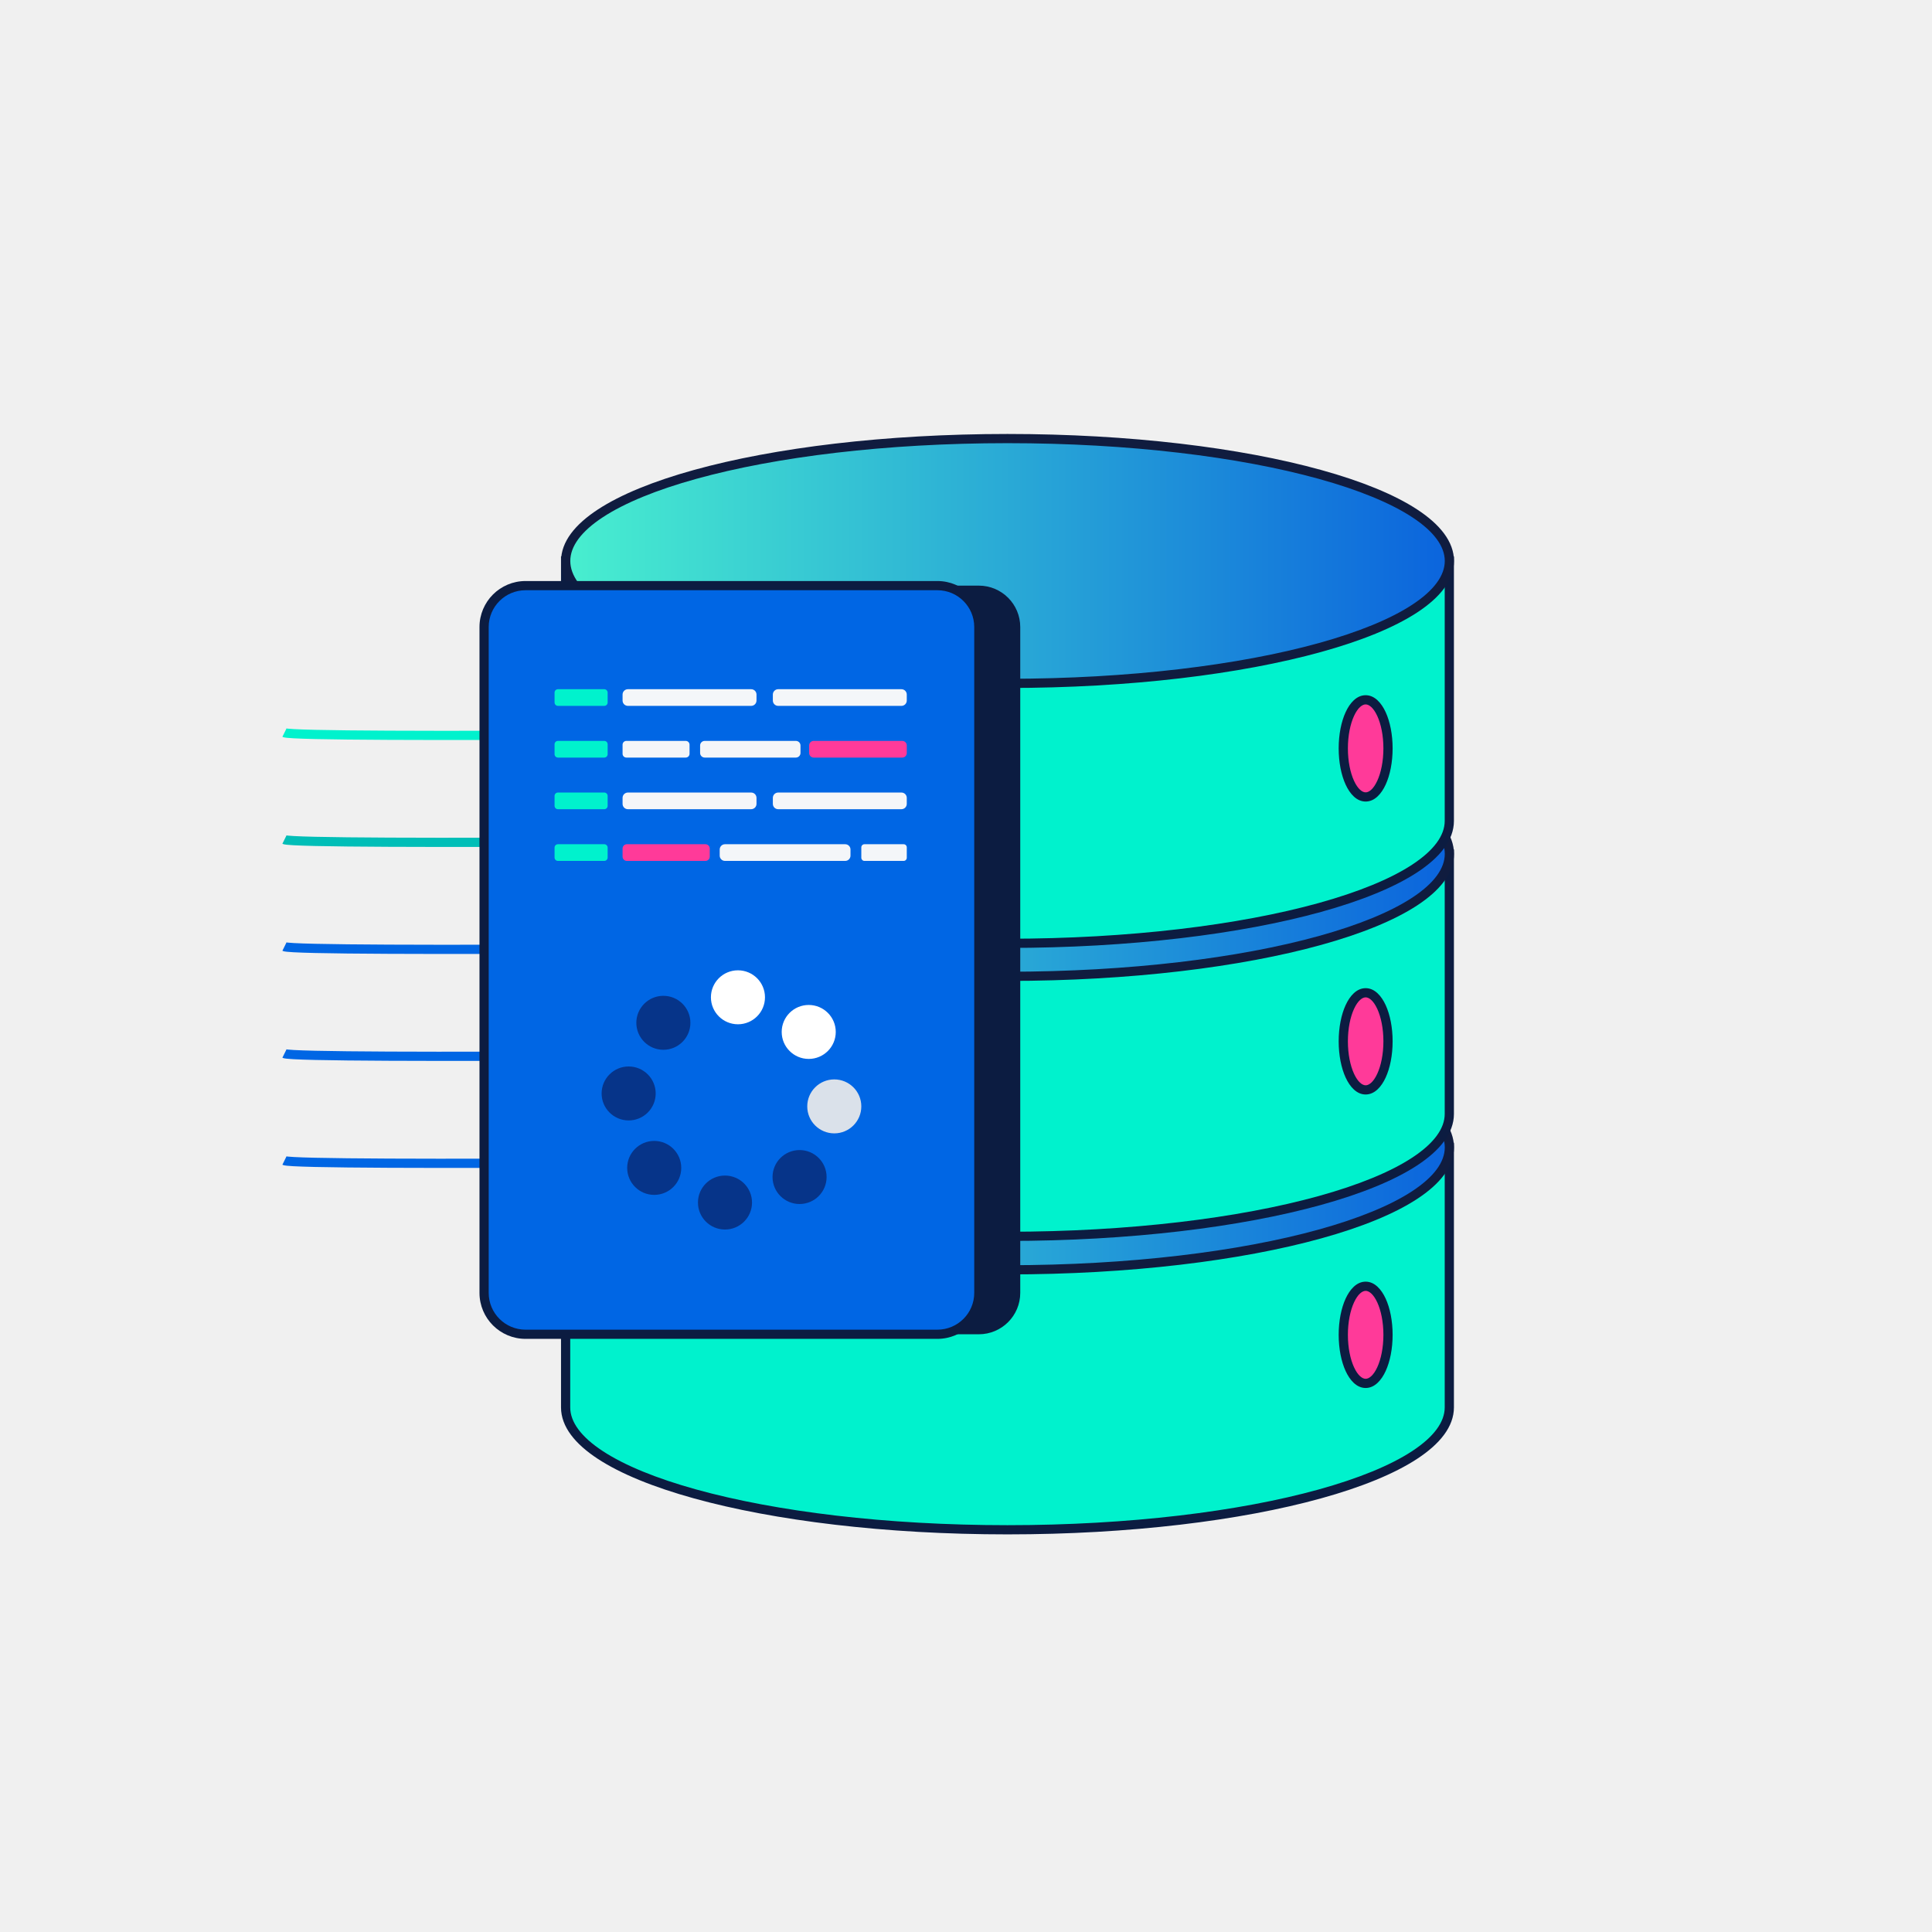
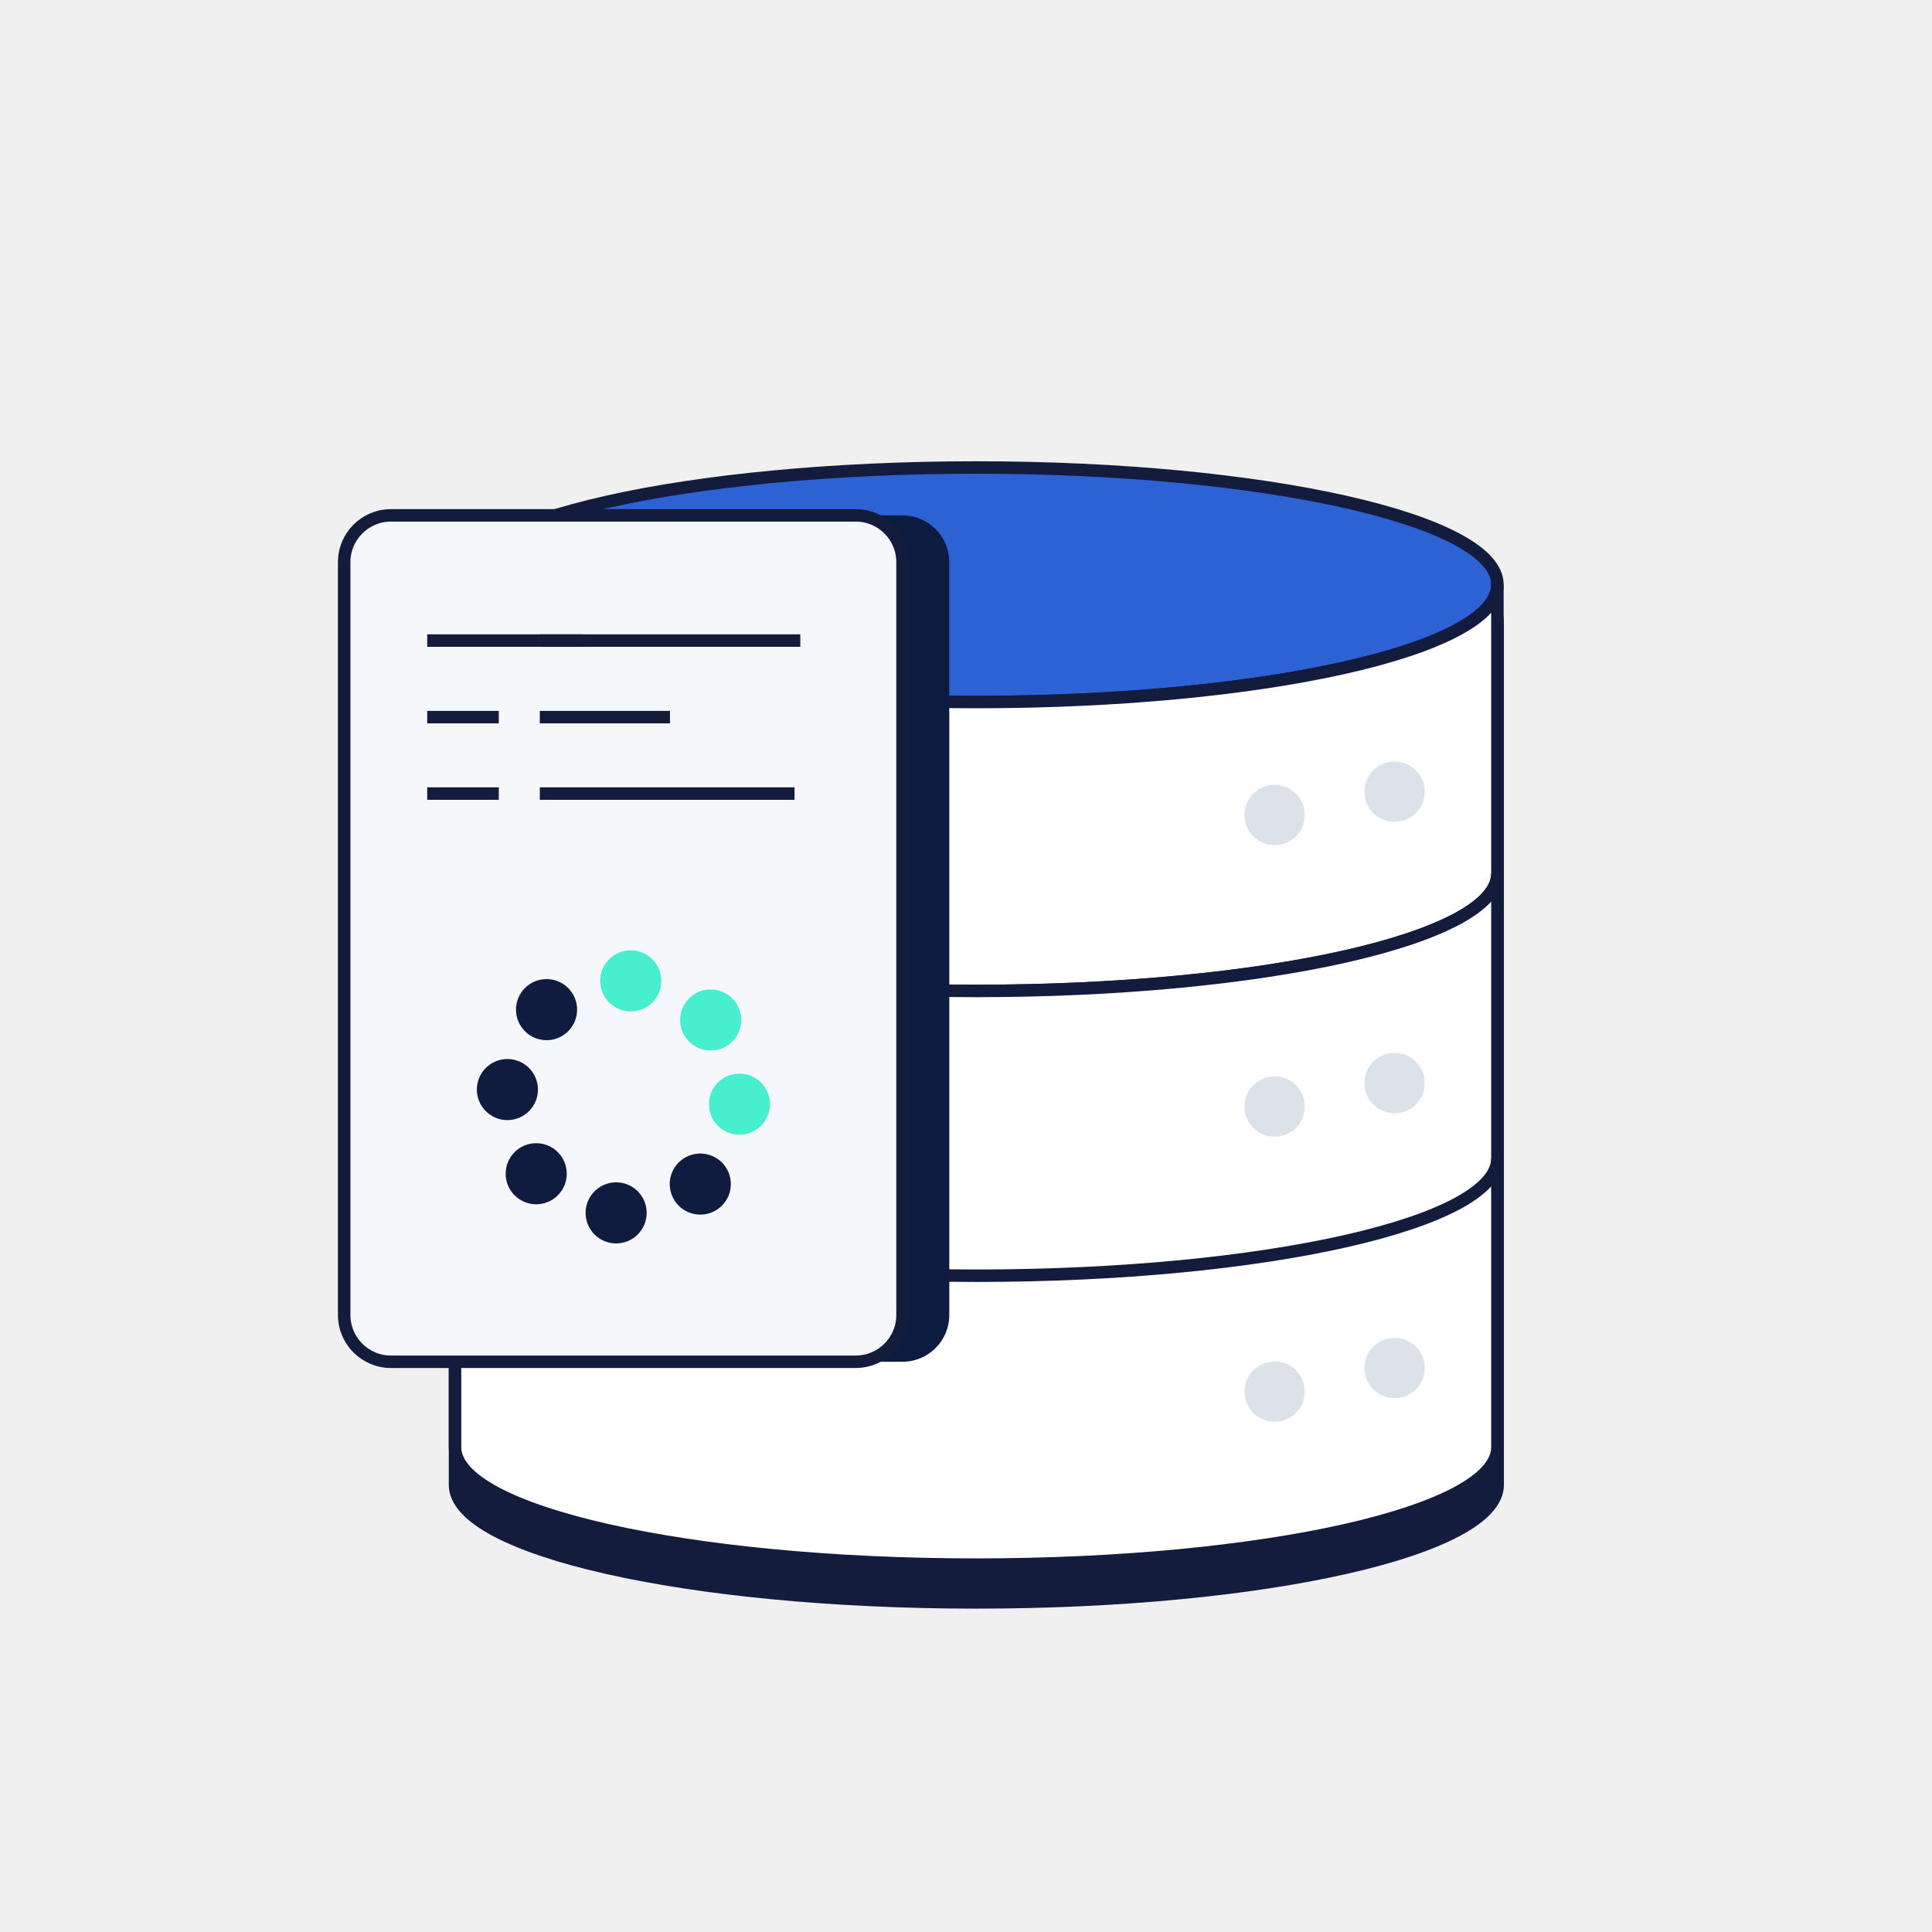
<svg xmlns="http://www.w3.org/2000/svg" width="345" height="345" viewBox="0 0 345 345" fill="none">
-   <path d="M164.077 130.014C164.078 130.016 164.078 130.049 164.085 130.836C164.093 131.631 164.094 131.656 164.093 131.657H164.074C164.06 131.657 164.04 131.658 164.014 131.658C163.96 131.659 163.88 131.659 163.775 131.66C163.565 131.662 163.253 131.665 162.846 131.669C162.032 131.677 160.838 131.688 159.317 131.702C156.275 131.73 151.928 131.768 146.704 131.811C136.256 131.897 122.302 131.999 108.278 132.068C94.254 132.136 80.158 132.17 69.428 132.119C64.064 132.093 59.537 132.047 56.279 131.972C54.651 131.934 53.333 131.89 52.383 131.837C51.91 131.81 51.519 131.781 51.222 131.749C51.075 131.733 50.94 131.715 50.825 131.693C50.735 131.677 50.573 131.644 50.427 131.573L51.154 130.099C51.077 130.061 51.039 130.062 51.123 130.078C51.183 130.088 51.273 130.102 51.401 130.116C51.655 130.144 52.014 130.171 52.476 130.196C53.398 130.248 54.694 130.292 56.316 130.329C59.559 130.404 64.075 130.451 69.436 130.476C80.158 130.528 94.247 130.494 108.269 130.425C122.291 130.357 136.243 130.254 146.69 130.168C151.913 130.126 156.261 130.087 159.302 130.059C160.822 130.045 162.016 130.034 162.83 130.026C163.237 130.022 163.55 130.02 163.76 130.018C163.865 130.017 163.944 130.016 163.998 130.016C164.024 130.015 164.044 130.015 164.058 130.014H164.077Z" fill="#00F2CD" />
-   <path d="M164.077 149.113C164.078 149.114 164.078 149.147 164.085 149.934C164.093 150.73 164.094 150.755 164.093 150.755H164.074C164.06 150.755 164.04 150.756 164.014 150.756C163.96 150.757 163.88 150.758 163.775 150.759C163.565 150.761 163.253 150.763 162.846 150.767C162.032 150.775 160.838 150.786 159.317 150.8C156.275 150.828 151.928 150.867 146.704 150.909C136.256 150.995 122.302 151.098 108.278 151.166C94.254 151.234 80.158 151.269 69.428 151.217C64.064 151.192 59.537 151.145 56.279 151.07C54.651 151.032 53.333 150.988 52.383 150.935C51.91 150.909 51.519 150.88 51.222 150.847C51.075 150.831 50.94 150.813 50.825 150.792C50.735 150.775 50.573 150.743 50.427 150.671L51.154 149.197C51.077 149.16 51.039 149.16 51.123 149.176C51.183 149.187 51.273 149.2 51.401 149.214C51.655 149.242 52.014 149.269 52.476 149.295C53.398 149.346 54.694 149.39 56.316 149.427C59.559 149.502 64.075 149.549 69.436 149.575C80.158 149.626 94.247 149.592 108.269 149.523C122.291 149.455 136.243 149.352 146.69 149.267C151.913 149.224 156.261 149.185 159.302 149.158C160.822 149.144 162.016 149.132 162.83 149.124C163.237 149.121 163.55 149.118 163.76 149.116C163.865 149.115 163.944 149.114 163.998 149.114C164.024 149.114 164.044 149.113 164.058 149.113H164.077Z" fill="#00BEB7" />
-   <path d="M164.077 168.222C164.078 168.223 164.078 168.256 164.085 169.043C164.093 169.839 164.094 169.864 164.093 169.864H164.074C164.06 169.865 164.04 169.865 164.014 169.866C163.96 169.866 163.88 169.867 163.775 169.868C163.565 169.87 163.253 169.872 162.846 169.876C162.032 169.884 160.838 169.895 159.317 169.909C156.275 169.937 151.928 169.976 146.704 170.018C136.256 170.104 122.302 170.207 108.278 170.275C94.254 170.344 80.158 170.378 69.428 170.326C64.064 170.301 59.537 170.254 56.279 170.179C54.651 170.141 53.333 170.097 52.383 170.044C51.91 170.018 51.519 169.989 51.222 169.956C51.075 169.94 50.94 169.922 50.825 169.901C50.735 169.884 50.573 169.852 50.427 169.78L51.154 168.306C51.077 168.269 51.039 168.269 51.123 168.285C51.183 168.296 51.273 168.31 51.401 168.323C51.655 168.351 52.014 168.378 52.476 168.404C53.398 168.455 54.694 168.499 56.316 168.536C59.559 168.611 64.075 168.658 69.436 168.684C80.158 168.735 94.247 168.701 108.269 168.632C122.291 168.564 136.243 168.461 146.69 168.376C151.913 168.333 156.261 168.295 159.302 168.267C160.822 168.253 162.016 168.241 162.83 168.234C163.237 168.23 163.55 168.227 163.76 168.225C163.865 168.224 163.944 168.223 163.998 168.223C164.024 168.223 164.044 168.222 164.058 168.222H164.077Z" fill="#0066E4" />
-   <path d="M164.077 187.32C164.078 187.321 164.078 187.354 164.085 188.141C164.093 188.937 164.094 188.962 164.093 188.962H164.074C164.06 188.963 164.04 188.963 164.014 188.964C163.96 188.964 163.88 188.965 163.775 188.966C163.565 188.968 163.253 188.97 162.846 188.974C162.032 188.982 160.838 188.993 159.317 189.007C156.275 189.035 151.928 189.074 146.704 189.116C136.256 189.202 122.302 189.305 108.278 189.373C94.254 189.442 80.158 189.476 69.428 189.424C64.064 189.399 59.537 189.352 56.279 189.277C54.651 189.239 53.333 189.195 52.383 189.142C51.91 189.116 51.519 189.087 51.222 189.054C51.075 189.038 50.94 189.02 50.825 188.999C50.735 188.982 50.573 188.95 50.427 188.878L51.154 187.404C51.077 187.367 51.039 187.367 51.123 187.383C51.183 187.394 51.273 187.408 51.401 187.421C51.655 187.449 52.014 187.476 52.476 187.502C53.398 187.553 54.694 187.597 56.316 187.634C59.559 187.709 64.075 187.756 69.436 187.782C80.158 187.833 94.247 187.799 108.269 187.731C122.291 187.662 136.243 187.559 146.69 187.474C151.913 187.431 156.261 187.393 159.302 187.365C160.822 187.351 162.016 187.339 162.83 187.332C163.237 187.328 163.55 187.325 163.76 187.323C163.865 187.322 163.944 187.321 163.998 187.321C164.024 187.321 164.044 187.32 164.058 187.32H164.077Z" fill="#0066E4" />
-   <path d="M164.077 206.429C164.078 206.43 164.078 206.463 164.085 207.25C164.093 208.046 164.094 208.071 164.093 208.072H164.074C164.06 208.072 164.04 208.072 164.014 208.073C163.96 208.073 163.88 208.074 163.775 208.075C163.565 208.077 163.253 208.079 162.846 208.083C162.032 208.091 160.838 208.103 159.317 208.117C156.275 208.144 151.928 208.183 146.704 208.226C136.256 208.311 122.302 208.414 108.278 208.482C94.254 208.551 80.158 208.585 69.428 208.534C64.064 208.508 59.537 208.461 56.279 208.386C54.651 208.349 53.333 208.304 52.383 208.251C51.91 208.225 51.519 208.196 51.222 208.164C51.075 208.147 50.94 208.129 50.825 208.108C50.735 208.091 50.573 208.059 50.427 207.987L51.154 206.513C51.077 206.476 51.039 206.477 51.123 206.492C51.183 206.503 51.273 206.517 51.401 206.531C51.655 206.558 52.014 206.585 52.476 206.611C53.398 206.662 54.694 206.706 56.316 206.743C59.559 206.818 64.075 206.865 69.436 206.891C80.158 206.942 94.247 206.908 108.269 206.84C122.291 206.771 136.243 206.669 146.69 206.583C151.913 206.54 156.261 206.502 159.302 206.474C160.822 206.46 162.016 206.449 162.83 206.441C163.237 206.437 163.55 206.434 163.76 206.432C163.865 206.431 163.944 206.431 163.998 206.43C164.024 206.43 164.044 206.429 164.058 206.429H164.077Z" fill="#0066E4" />
-   <path d="M258.808 204.885V251.316C258.808 263.384 223.482 273.174 179.906 273.174C136.33 273.174 101.004 263.384 101.004 251.316V204.885H258.797H258.808Z" fill="#00F2CD" />
-   <path d="M257.985 205.706H101.827V251.317C101.827 253.905 103.73 256.565 107.656 259.136C111.548 261.685 117.234 264.012 124.334 265.979C138.522 269.91 158.17 272.353 179.906 272.353C201.641 272.353 221.289 269.91 235.478 265.979C242.578 264.012 248.264 261.685 252.156 259.136C256.081 256.565 257.985 253.905 257.985 251.317V205.706ZM259.631 251.317C259.63 254.761 257.118 257.851 253.059 260.509C248.966 263.19 243.097 265.573 235.918 267.562C221.549 271.543 201.746 273.996 179.906 273.996C158.065 273.996 138.262 271.543 123.894 267.562C116.715 265.573 110.846 263.19 106.753 260.509C102.693 257.851 100.181 254.761 100.181 251.317V204.063H259.631V251.317Z" fill="#0C1C41" />
-   <path d="M179.916 226.753C223.493 226.753 258.819 216.967 258.819 204.896C258.819 192.824 223.493 183.038 179.916 183.038C136.34 183.038 101.014 192.824 101.014 204.896C101.014 216.967 136.34 226.753 179.916 226.753Z" fill="url(#paint0_linear_919_16741)" />
-   <path d="M257.996 204.896C257.996 202.306 256.092 199.645 252.166 197.074C248.274 194.525 242.588 192.198 235.488 190.231C221.3 186.3 201.652 183.859 179.916 183.859C158.181 183.859 138.533 186.3 124.344 190.231C117.245 192.198 111.558 194.525 107.666 197.074C103.741 199.645 101.837 202.306 101.837 204.896C101.837 207.486 103.741 210.146 107.666 212.717C111.558 215.266 117.245 217.594 124.344 219.561C138.533 223.491 158.181 225.932 179.916 225.932C201.652 225.932 221.3 223.491 235.488 219.561C242.588 217.594 248.274 215.266 252.166 212.717C256.092 210.146 257.996 207.486 257.996 204.896ZM259.641 204.896C259.641 208.342 257.129 211.432 253.069 214.091C248.976 216.772 243.107 219.155 235.929 221.143C221.56 225.124 201.757 227.575 179.916 227.575C158.076 227.575 138.273 225.124 123.904 221.143C116.726 219.155 110.857 216.772 106.763 214.091C102.703 211.432 100.191 208.342 100.191 204.896C100.191 201.45 102.703 198.36 106.763 195.701C110.857 193.02 116.726 190.637 123.904 188.648C138.273 184.668 158.076 182.217 179.916 182.217C201.757 182.217 221.56 184.668 235.929 188.648C243.107 190.637 248.976 193.02 253.069 195.701C257.129 198.36 259.641 201.45 259.641 204.896Z" fill="#101C3F" />
-   <path d="M243.866 247.034C246.071 247.034 247.859 243.151 247.859 238.361C247.859 233.571 246.071 229.688 243.866 229.688C241.66 229.688 239.872 233.571 239.872 238.361C239.872 243.151 241.66 247.034 243.866 247.034Z" fill="#FF3A99" />
-   <path d="M247.037 238.361C247.037 236.057 246.604 234.011 245.942 232.572C245.246 231.061 244.452 230.51 243.865 230.51C243.279 230.51 242.485 231.062 241.79 232.572C241.127 234.011 240.695 236.057 240.695 238.361C240.695 240.666 241.127 242.712 241.79 244.151C242.485 245.661 243.279 246.213 243.865 246.213C244.452 246.213 245.246 245.661 245.942 244.151C246.604 242.712 247.037 240.666 247.037 238.361ZM248.682 238.361C248.682 240.847 248.22 243.137 247.437 244.837C246.687 246.465 245.484 247.856 243.865 247.856C242.247 247.855 241.044 246.465 240.294 244.837C239.512 243.137 239.05 240.847 239.05 238.361C239.05 235.876 239.512 233.586 240.294 231.886C241.044 230.257 242.247 228.867 243.865 228.867C245.484 228.867 246.687 230.257 247.437 231.886C248.22 233.586 248.682 235.876 248.682 238.361Z" fill="#0C1C41" />
-   <path d="M258.808 152.485V198.917C258.808 210.984 223.482 220.774 179.906 220.774C136.33 220.774 101.004 210.984 101.004 198.917V152.485H258.797H258.808Z" fill="#00F2CD" />
-   <path d="M257.985 153.307H101.827V198.917C101.827 201.506 103.73 204.166 107.656 206.737C111.548 209.286 117.234 211.613 124.334 213.58C138.522 217.511 158.17 219.954 179.906 219.954C201.641 219.954 221.289 217.511 235.478 213.58C242.578 211.613 248.264 209.286 252.156 206.737C256.081 204.166 257.985 201.506 257.985 198.917V153.307ZM259.631 198.917C259.63 202.362 257.118 205.451 253.059 208.11C248.966 210.791 243.097 213.174 235.918 215.163C221.549 219.144 201.746 221.596 179.906 221.596C158.065 221.596 138.262 219.144 123.894 215.163C116.715 213.174 110.846 210.791 106.753 208.11C102.693 205.451 100.181 202.362 100.181 198.917V151.664H259.631V198.917Z" fill="#0C1C41" />
-   <path d="M179.916 174.343C223.493 174.343 258.819 164.557 258.819 152.485C258.819 140.414 223.493 130.628 179.916 130.628C136.34 130.628 101.014 140.414 101.014 152.485C101.014 164.557 136.34 174.343 179.916 174.343Z" fill="url(#paint1_linear_919_16741)" />
-   <path d="M257.996 152.485C257.996 149.896 256.092 147.235 252.166 144.664C248.274 142.115 242.588 139.787 235.488 137.821C221.3 133.89 201.652 131.449 179.916 131.449C158.181 131.449 138.533 133.89 124.344 137.821C117.245 139.787 111.558 142.115 107.666 144.664C103.741 147.235 101.837 149.896 101.837 152.485C101.837 155.075 103.741 157.736 107.666 160.307C111.558 162.856 117.245 165.184 124.344 167.15C138.533 171.081 158.181 173.522 179.916 173.522C201.652 173.522 221.3 171.081 235.488 167.15C242.588 165.184 248.274 162.856 252.166 160.307C256.092 157.736 257.996 155.075 257.996 152.485ZM259.641 152.485C259.641 155.932 257.129 159.021 253.069 161.68C248.976 164.361 243.107 166.744 235.929 168.733C221.56 172.713 201.757 175.164 179.916 175.164C158.076 175.164 138.273 172.713 123.904 168.733C116.726 166.744 110.857 164.361 106.763 161.68C102.703 159.021 100.191 155.931 100.191 152.485C100.191 149.039 102.703 145.95 106.763 143.291C110.857 140.61 116.726 138.227 123.904 136.238C138.273 132.257 158.076 129.806 179.916 129.806C201.757 129.806 221.56 132.258 235.929 136.238C243.107 138.226 248.976 140.61 253.069 143.291C257.129 145.95 259.641 149.039 259.641 152.485Z" fill="#101C3F" />
-   <path d="M243.866 194.624C246.071 194.624 247.859 190.741 247.859 185.951C247.859 181.161 246.071 177.278 243.866 177.278C241.66 177.278 239.872 181.161 239.872 185.951C239.872 190.741 241.66 194.624 243.866 194.624Z" fill="#FF3A99" />
-   <path d="M247.037 185.951C247.037 183.647 246.604 181.601 245.942 180.161C245.246 178.651 244.452 178.099 243.865 178.099C243.279 178.1 242.485 178.651 241.79 180.161C241.127 181.601 240.695 183.647 240.695 185.951C240.695 188.255 241.127 190.301 241.79 191.741C242.485 193.251 243.279 193.802 243.865 193.803C244.452 193.803 245.246 193.251 245.942 191.741C246.604 190.301 247.037 188.255 247.037 185.951ZM248.682 185.951C248.682 188.437 248.22 190.727 247.437 192.426C246.687 194.055 245.484 195.445 243.865 195.445C242.247 195.445 241.044 194.055 240.294 192.426C239.512 190.727 239.05 188.437 239.05 185.951C239.05 183.465 239.512 181.175 240.294 179.476C241.044 177.847 242.247 176.457 243.865 176.457C245.484 176.457 246.687 177.847 247.437 179.476C248.22 181.175 248.682 183.465 248.682 185.951Z" fill="#0C1C41" />
-   <path d="M258.807 100.163V146.594C258.807 158.662 223.481 168.452 179.905 168.452C136.329 168.452 101.003 158.662 101.003 146.594V100.163H258.796H258.807Z" fill="#00F2CD" />
-   <path d="M257.985 100.984H101.826V146.594C101.826 149.183 103.73 151.843 107.655 154.414C111.547 156.963 117.233 159.29 124.333 161.257C138.522 165.188 158.17 167.631 179.905 167.631C201.641 167.631 221.289 165.188 235.477 161.257C242.577 159.29 248.263 156.963 252.155 154.414C256.081 151.843 257.984 149.183 257.985 146.594V100.984ZM259.63 146.594C259.63 150.039 257.118 153.128 253.058 155.787C248.965 158.468 243.096 160.851 235.918 162.84C221.549 166.821 201.746 169.273 179.905 169.273C158.065 169.273 138.262 166.821 123.893 162.84C116.715 160.851 110.846 158.468 106.752 155.787C102.693 153.128 100.181 150.039 100.18 146.594V99.341H259.63V146.594Z" fill="#0C1C41" />
-   <path d="M179.916 122.031C223.492 122.031 258.818 112.245 258.818 100.174C258.818 88.102 223.492 78.316 179.916 78.316C136.339 78.316 101.014 88.102 101.014 100.174C101.014 112.245 136.339 122.031 179.916 122.031Z" fill="url(#paint2_linear_919_16741)" />
-   <path d="M257.995 100.174C257.995 97.584 256.091 94.923 252.166 92.352C248.274 89.803 242.587 87.475 235.488 85.509C221.299 81.578 201.651 79.137 179.916 79.137C158.18 79.137 138.532 81.578 124.344 85.509C117.244 87.475 111.558 89.803 107.666 92.352C103.74 94.923 101.837 97.584 101.837 100.174C101.837 102.763 103.74 105.424 107.666 107.995C111.558 110.544 117.244 112.872 124.344 114.838C138.532 118.769 158.18 121.21 179.916 121.21C201.651 121.21 221.299 118.769 235.488 114.838C242.587 112.872 248.274 110.544 252.166 107.995C256.091 105.424 257.995 102.763 257.995 100.174ZM259.641 100.174C259.641 103.62 257.129 106.709 253.069 109.368C248.976 112.049 243.107 114.433 235.928 116.421C221.56 120.402 201.756 122.853 179.916 122.853C158.075 122.853 138.272 120.402 123.904 116.421C116.725 114.433 110.856 112.049 106.763 109.368C102.703 106.709 100.191 103.62 100.191 100.174C100.191 96.728 102.703 93.638 106.763 90.979C110.856 88.298 116.725 85.915 123.904 83.926C138.272 79.946 158.075 77.495 179.916 77.495C201.756 77.495 221.56 79.946 235.928 83.926C243.107 85.915 248.976 88.298 253.069 90.979C257.129 93.638 259.641 96.728 259.641 100.174Z" fill="#101C3F" />
-   <path d="M243.865 142.312C246.07 142.312 247.858 138.429 247.858 133.639C247.858 128.849 246.07 124.966 243.865 124.966C241.659 124.966 239.872 128.849 239.872 133.639C239.872 138.429 241.659 142.312 243.865 142.312Z" fill="#FF3A99" />
-   <path d="M247.036 133.639C247.036 131.335 246.604 129.289 245.941 127.849C245.246 126.339 244.451 125.787 243.865 125.787C243.278 125.788 242.485 126.339 241.79 127.849C241.127 129.289 240.695 131.335 240.695 133.639C240.695 135.943 241.127 137.989 241.79 139.429C242.485 140.939 243.278 141.49 243.865 141.491C244.451 141.491 245.246 140.939 245.941 139.429C246.604 137.989 247.036 135.943 247.036 133.639ZM248.682 133.639C248.682 136.125 248.219 138.415 247.437 140.114C246.687 141.743 245.484 143.133 243.865 143.133C242.246 143.133 241.044 141.743 240.294 140.114C239.512 138.415 239.049 136.125 239.049 133.639C239.049 131.153 239.511 128.863 240.294 127.164C241.044 125.535 242.246 124.145 243.865 124.145C245.484 124.145 246.687 125.535 247.437 127.164C248.219 128.863 248.682 131.154 248.682 133.639Z" fill="#0C1C41" />
-   <path d="M174.782 104.576H101.245C97.155 104.576 93.84 107.885 93.84 111.968V230.871C93.84 234.953 97.155 238.263 101.245 238.263H174.782C178.872 238.263 182.188 234.953 182.188 230.871V111.968C182.188 107.885 178.872 104.576 174.782 104.576Z" fill="#0C1C41" />
-   <path d="M167.388 104.576H93.85C89.761 104.576 86.445 107.885 86.445 111.968V230.871C86.445 234.953 89.761 238.263 93.85 238.263H167.388C171.478 238.263 174.793 234.953 174.793 230.871V111.968C174.793 107.885 171.478 104.576 167.388 104.576Z" fill="#0066E4" />
-   <path d="M173.971 111.968C173.971 108.339 171.024 105.397 167.388 105.397H93.851C90.215 105.397 87.268 108.339 87.268 111.968V230.871C87.268 234.5 90.215 237.442 93.851 237.442H167.388C171.024 237.441 173.971 234.5 173.971 230.871V111.968ZM175.617 230.871C175.616 235.407 171.932 239.084 167.388 239.084H93.851C89.306 239.084 85.623 235.407 85.623 230.871V111.968C85.623 107.432 89.306 103.754 93.851 103.754H167.388C171.933 103.755 175.617 107.432 175.617 111.968V230.871Z" fill="#0C1C41" />
-   <path d="M107.905 123.072H99.632C99.299 123.072 99.029 123.341 99.029 123.674V125.448C99.029 125.781 99.299 126.05 99.632 126.05H107.905C108.238 126.05 108.508 125.781 108.508 125.448V123.674C108.508 123.341 108.238 123.072 107.905 123.072Z" fill="#00F2CD" />
-   <path d="M134.135 123.072H112.128C111.601 123.072 111.173 123.498 111.173 124.024V125.098C111.173 125.624 111.601 126.05 112.128 126.05H134.135C134.662 126.05 135.09 125.624 135.09 125.098V124.024C135.09 123.498 134.662 123.072 134.135 123.072Z" fill="#F4F6F9" />
-   <path d="M160.97 123.072H138.962C138.435 123.072 138.008 123.498 138.008 124.024V125.098C138.008 125.624 138.435 126.05 138.962 126.05H160.97C161.497 126.05 161.924 125.624 161.924 125.098V124.024C161.924 123.498 161.497 123.072 160.97 123.072Z" fill="#F4F6F9" />
-   <path d="M107.905 132.303H99.632C99.299 132.303 99.029 132.573 99.029 132.905V134.68C99.029 135.012 99.299 135.282 99.632 135.282H107.905C108.238 135.282 108.508 135.012 108.508 134.68V132.905C108.508 132.573 108.238 132.303 107.905 132.303Z" fill="#00F2CD" />
-   <path d="M122.451 132.303H111.854C111.478 132.303 111.173 132.607 111.173 132.982V134.603C111.173 134.978 111.478 135.282 111.854 135.282H122.451C122.827 135.282 123.132 134.978 123.132 134.603V132.982C123.132 132.607 122.827 132.303 122.451 132.303Z" fill="#F4F6F9" />
-   <path d="M142.122 132.303H125.841C125.387 132.303 125.019 132.671 125.019 133.125V134.461C125.019 134.914 125.387 135.282 125.841 135.282H142.122C142.577 135.282 142.945 134.914 142.945 134.461V133.125C142.945 132.671 142.577 132.303 142.122 132.303Z" fill="#F4F6F9" />
-   <path d="M161.113 132.303H145.304C144.855 132.303 144.492 132.666 144.492 133.114V134.472C144.492 134.919 144.855 135.282 145.304 135.282H161.113C161.561 135.282 161.925 134.919 161.925 134.472V133.114C161.925 132.666 161.561 132.303 161.113 132.303Z" fill="#FF3A99" />
-   <path d="M107.905 141.524H99.632C99.299 141.524 99.029 141.793 99.029 142.126V143.9C99.029 144.233 99.299 144.502 99.632 144.502H107.905C108.238 144.502 108.508 144.233 108.508 143.9V142.126C108.508 141.793 108.238 141.524 107.905 141.524Z" fill="#00F2CD" />
-   <path d="M134.135 141.524H112.128C111.601 141.524 111.173 141.95 111.173 142.476V143.549C111.173 144.076 111.601 144.502 112.128 144.502H134.135C134.662 144.502 135.09 144.076 135.09 143.549V142.476C135.09 141.95 134.662 141.524 134.135 141.524Z" fill="#F4F6F9" />
-   <path d="M160.97 141.524H138.962C138.435 141.524 138.008 141.95 138.008 142.476V143.549C138.008 144.076 138.435 144.502 138.962 144.502H160.97C161.497 144.502 161.924 144.076 161.924 143.549V142.476C161.924 141.95 161.497 141.524 160.97 141.524Z" fill="#F4F6F9" />
-   <path d="M107.905 150.755H99.632C99.299 150.755 99.029 151.025 99.029 151.358V153.132C99.029 153.464 99.299 153.734 99.632 153.734H107.905C108.238 153.734 108.508 153.464 108.508 153.132V151.358C108.508 151.025 108.238 150.755 107.905 150.755Z" fill="#00F2CD" />
-   <path d="M125.973 150.755H111.941C111.517 150.755 111.173 151.099 111.173 151.522V152.967C111.173 153.391 111.517 153.734 111.941 153.734H125.973C126.397 153.734 126.741 153.391 126.741 152.967V151.522C126.741 151.099 126.397 150.755 125.973 150.755Z" fill="#FF3A99" />
-   <path d="M161.365 150.755H154.366C154.057 150.755 153.806 151.005 153.806 151.314V153.175C153.806 153.484 154.057 153.734 154.366 153.734H161.365C161.674 153.734 161.925 153.484 161.925 153.175V151.314C161.925 151.005 161.674 150.755 161.365 150.755Z" fill="#F4F6F9" />
-   <path d="M150.932 150.755H129.462C128.941 150.755 128.518 151.177 128.518 151.697V152.792C128.518 153.312 128.941 153.734 129.462 153.734H150.932C151.453 153.734 151.875 153.312 151.875 152.792V151.697C151.875 151.177 151.453 150.755 150.932 150.755Z" fill="#F4F6F9" />
-   <path d="M131.777 182.907C134.443 182.907 136.604 180.749 136.604 178.088C136.604 175.427 134.443 173.27 131.777 173.27C129.111 173.27 126.95 175.427 126.95 178.088C126.95 180.749 129.111 182.907 131.777 182.907Z" fill="white" />
-   <path d="M144.415 189.094C147.081 189.094 149.242 186.937 149.242 184.275C149.242 181.614 147.081 179.457 144.415 179.457C141.749 179.457 139.588 181.614 139.588 184.275C139.588 186.937 141.749 189.094 144.415 189.094Z" fill="white" />
-   <path d="M148.979 202.388C151.645 202.388 153.806 200.231 153.806 197.57C153.806 194.909 151.645 192.751 148.979 192.751C146.313 192.751 144.152 194.909 144.152 197.57C144.152 200.231 146.313 202.388 148.979 202.388Z" fill="#DAE1EA" />
-   <path d="M142.78 215.003C145.446 215.003 147.607 212.846 147.607 210.185C147.607 207.524 145.446 205.367 142.78 205.367C140.114 205.367 137.953 207.524 137.953 210.185C137.953 212.846 140.114 215.003 142.78 215.003Z" fill="#063489" />
-   <path d="M129.462 219.559C132.128 219.559 134.289 217.402 134.289 214.741C134.289 212.08 132.128 209.922 129.462 209.922C126.796 209.922 124.635 212.08 124.635 214.741C124.635 217.402 126.796 219.559 129.462 219.559Z" fill="#063489" />
-   <path d="M116.824 213.372C119.49 213.372 121.651 211.214 121.651 208.553C121.651 205.892 119.49 203.735 116.824 203.735C114.158 203.735 111.997 205.892 111.997 208.553C111.997 211.214 114.158 213.372 116.824 213.372Z" fill="#063489" />
-   <path d="M112.26 200.078C114.926 200.078 117.087 197.92 117.087 195.259C117.087 192.598 114.926 190.441 112.26 190.441C109.594 190.441 107.432 192.598 107.432 195.259C107.432 197.92 109.594 200.078 112.26 200.078Z" fill="#063489" />
-   <path d="M118.458 187.462C121.124 187.462 123.285 185.305 123.285 182.644C123.285 179.983 121.124 177.825 118.458 177.825C115.792 177.825 113.631 179.983 113.631 182.644C113.631 185.305 115.792 187.462 118.458 187.462Z" fill="#063489" />
+   <g clip-path="url(#clip0_3602_15250)">
+     <path d="M174.326 90.162C225.715 90.162 267.441 99.58 267.441 111.114V265.169C267.441 276.725 225.737 286.144 174.326 286.144C122.914 286.144 81.255 276.725 81.255 265.169V111.114C81.255 99.58 122.959 90.162 174.326 90.162Z" fill="#131C3D" stroke="#131C3D" stroke-width="2.227" stroke-miterlimit="10" />
+     <path d="M174.326 83.482C225.693 83.482 267.396 92.811 267.396 104.389C267.396 115.99 225.737 125.364 174.326 125.364C122.914 125.364 81.255 115.99 81.255 104.389C81.255 92.789 122.981 83.482 174.326 83.482Z" fill="#2C62D4" stroke="#131C3D" stroke-width="2.227" stroke-miterlimit="10" />
+     <path d="M174.326 125.363C225.693 125.363 267.396 115.99 267.396 104.389V155.979C267.396 167.579 225.737 176.953 174.326 176.953C122.914 176.953 81.255 167.579 81.255 155.979V104.389C81.255 115.99 122.981 125.363 174.326 125.363Z" fill="white" stroke="#131C3D" stroke-width="2.227" stroke-miterlimit="10" />
+     <path d="M174.326 176.953C225.693 176.953 267.396 167.579 267.396 155.979V207.568C267.396 219.169 225.737 228.543 174.326 228.543C122.914 228.543 81.255 219.169 81.255 207.568V155.979C81.255 167.579 122.981 176.953 174.326 176.953Z" fill="white" stroke="#131C3D" stroke-width="2.227" stroke-miterlimit="10" />
+     <path d="M174.326 227.807C225.693 227.807 267.396 218.433 267.396 206.833V258.422C267.396 270.023 225.737 279.397 174.326 279.397C122.914 279.397 81.255 270.023 81.255 258.422V206.833C81.255 218.433 122.981 227.807 174.326 227.807Z" fill="white" stroke="#131C3D" stroke-width="2.227" stroke-miterlimit="10" />
+     <path d="M254.415 141.373C254.415 138.389 252.011 135.984 249.027 135.984C246.043 135.984 243.639 138.389 243.639 141.373C243.639 144.356 246.043 146.761 249.027 146.761C252.011 146.761 254.415 144.356 254.415 141.373Z" fill="#DCE2EA" />
+     <path d="M232.996 145.536C232.996 142.553 230.591 140.148 227.607 140.148C224.624 140.148 222.219 142.553 222.219 145.536C222.219 148.52 224.624 150.925 227.607 150.925C230.591 150.925 232.996 148.52 232.996 145.536Z" fill="#DCE2EA" />
+     <path d="M254.415 193.408C254.415 190.424 252.011 188.02 249.027 188.02C246.043 188.02 243.639 190.424 243.639 193.408C243.639 196.391 246.043 198.796 249.027 198.796C252.011 198.796 254.415 196.391 254.415 193.408Z" fill="#DCE2EA" />
+     <path d="M232.996 197.593C232.996 194.61 230.591 192.205 227.607 192.205C224.624 192.205 222.219 194.61 222.219 197.593C222.219 200.577 224.624 202.982 227.607 202.982C230.591 202.982 232.996 200.577 232.996 197.593Z" fill="#DCE2EA" />
+     <path d="M254.415 244.285C254.415 241.301 252.011 238.896 249.027 238.896C246.043 238.896 243.639 241.301 243.639 244.285C243.639 247.268 246.043 249.673 249.027 249.673C252.011 249.673 254.415 247.268 254.415 244.285Z" fill="#DCE2EA" />
+     <path d="M232.996 248.493C232.996 245.509 230.591 243.104 227.607 243.104C224.624 243.104 222.219 245.509 222.219 248.493C222.219 251.476 224.624 253.881 227.607 253.881C230.591 253.881 232.996 251.476 232.996 248.493Z" fill="#DCE2EA" />
+     <path d="M161.167 92.032H78.16C73.549 92.032 69.811 95.77 69.811 100.381V234.821C69.811 239.433 73.549 243.171 78.16 243.171H161.167C165.778 243.171 169.516 239.433 169.516 234.821V100.381C169.516 95.77 165.778 92.032 161.167 92.032Z" fill="#0C1C41" />
+     <path d="M152.817 92.032H69.811C65.2 92.032 61.461 95.77 61.461 100.381V234.821C61.461 239.433 65.2 243.171 69.811 243.171H152.817C157.429 243.171 161.167 239.433 161.167 234.821V100.381C161.167 95.77 157.429 92.032 152.817 92.032Z" fill="#F5F7FA" stroke="#131C3D" stroke-width="2.227" stroke-miterlimit="10" />
+     <path d="M112.628 180.604C115.641 180.604 118.083 178.162 118.083 175.149C118.083 172.137 115.641 169.694 112.628 169.694C109.615 169.694 107.173 172.137 107.173 175.149C107.173 178.162 109.615 180.604 112.628 180.604Z" fill="#48EFCF" />
+     <path d="M126.9 187.596C129.913 187.596 132.355 185.153 132.355 182.141C132.355 179.128 129.913 176.686 126.9 176.686C123.887 176.686 121.445 179.128 121.445 182.141C121.445 185.153 123.887 187.596 126.9 187.596Z" fill="#48EFCF" />
+     <path d="M132.043 202.625C135.056 202.625 137.498 200.183 137.498 197.17C137.498 194.157 135.056 191.715 132.043 191.715C129.031 191.715 126.588 194.157 126.588 197.17C126.588 200.183 129.031 202.625 132.043 202.625Z" fill="#48EFCF" />
+     <path d="M125.052 216.897C128.065 216.897 130.507 214.455 130.507 211.442C130.507 208.43 128.065 205.987 125.052 205.987C122.039 205.987 119.597 208.43 119.597 211.442C119.597 214.455 122.039 216.897 125.052 216.897Z" fill="#101C3F" />
+     <path d="M110.023 222.041C113.035 222.041 115.478 219.599 115.478 216.586C115.478 213.573 113.035 211.131 110.023 211.131C107.01 211.131 104.568 213.573 104.568 216.586C104.568 219.599 107.01 222.041 110.023 222.041Z" fill="#101C3F" />
+     <path d="M95.75 215.05C98.763 215.05 101.205 212.607 101.205 209.595C101.205 206.582 98.763 204.14 95.75 204.14C92.738 204.14 90.295 206.582 90.295 209.595C90.295 212.607 92.738 215.05 95.75 215.05Z" fill="#101C3F" />
+     <path d="M90.607 200.021C93.62 200.021 96.062 197.578 96.062 194.565C96.062 191.553 93.62 189.11 90.607 189.11C87.594 189.11 85.152 191.553 85.152 194.565C85.152 197.578 87.594 200.021 90.607 200.021Z" fill="#101C3F" />
+     <path d="M97.599 185.748C100.611 185.748 103.054 183.306 103.054 180.293C103.054 177.28 100.611 174.838 97.599 174.838C94.586 174.838 92.143 177.28 92.143 180.293C92.143 183.306 94.586 185.748 97.599 185.748Z" fill="#101C3F" />
+     <path d="M104.056 114.387H76.29" stroke="#131C3D" stroke-width="2.227" stroke-miterlimit="10" />
+     <path d="M142.909 114.387H96.396" stroke="#131C3D" stroke-width="2.227" stroke-miterlimit="10" />
+     <path d="M119.641 128.058H96.396" stroke="#131C3D" stroke-width="2.227" stroke-miterlimit="10" />
+     <path d="M89.071 128.058H76.29" stroke="#131C3D" stroke-width="2.227" stroke-miterlimit="10" />
+     <path d="M141.885 141.707H96.396" stroke="#131C3D" stroke-width="2.227" stroke-miterlimit="10" />
+     <path d="M89.071 141.707H76.29" stroke="#131C3D" stroke-width="2.227" stroke-miterlimit="10" />
+   </g>
  <defs>
-     <linearGradient id="paint0_linear_919_16741" x1="101.014" y1="204.896" x2="258.819" y2="204.896" gradientUnits="userSpaceOnUse">
-       <stop stop-color="#48EFCF" />
-       <stop offset="1" stop-color="#0B64DD" />
-     </linearGradient>
-     <linearGradient id="paint1_linear_919_16741" x1="101.014" y1="152.485" x2="258.819" y2="152.485" gradientUnits="userSpaceOnUse">
-       <stop stop-color="#48EFCF" />
-       <stop offset="1" stop-color="#0B64DD" />
-     </linearGradient>
-     <linearGradient id="paint2_linear_919_16741" x1="101.014" y1="100.174" x2="258.818" y2="100.174" gradientUnits="userSpaceOnUse">
-       <stop stop-color="#48EFCF" />
-       <stop offset="1" stop-color="#0B64DD" />
-     </linearGradient>
+     <clipPath id="clip0_3602_15250">
+       <rect width="285" height="285" fill="white" transform="translate(30 30)" />
+     </clipPath>
  </defs>
</svg>
